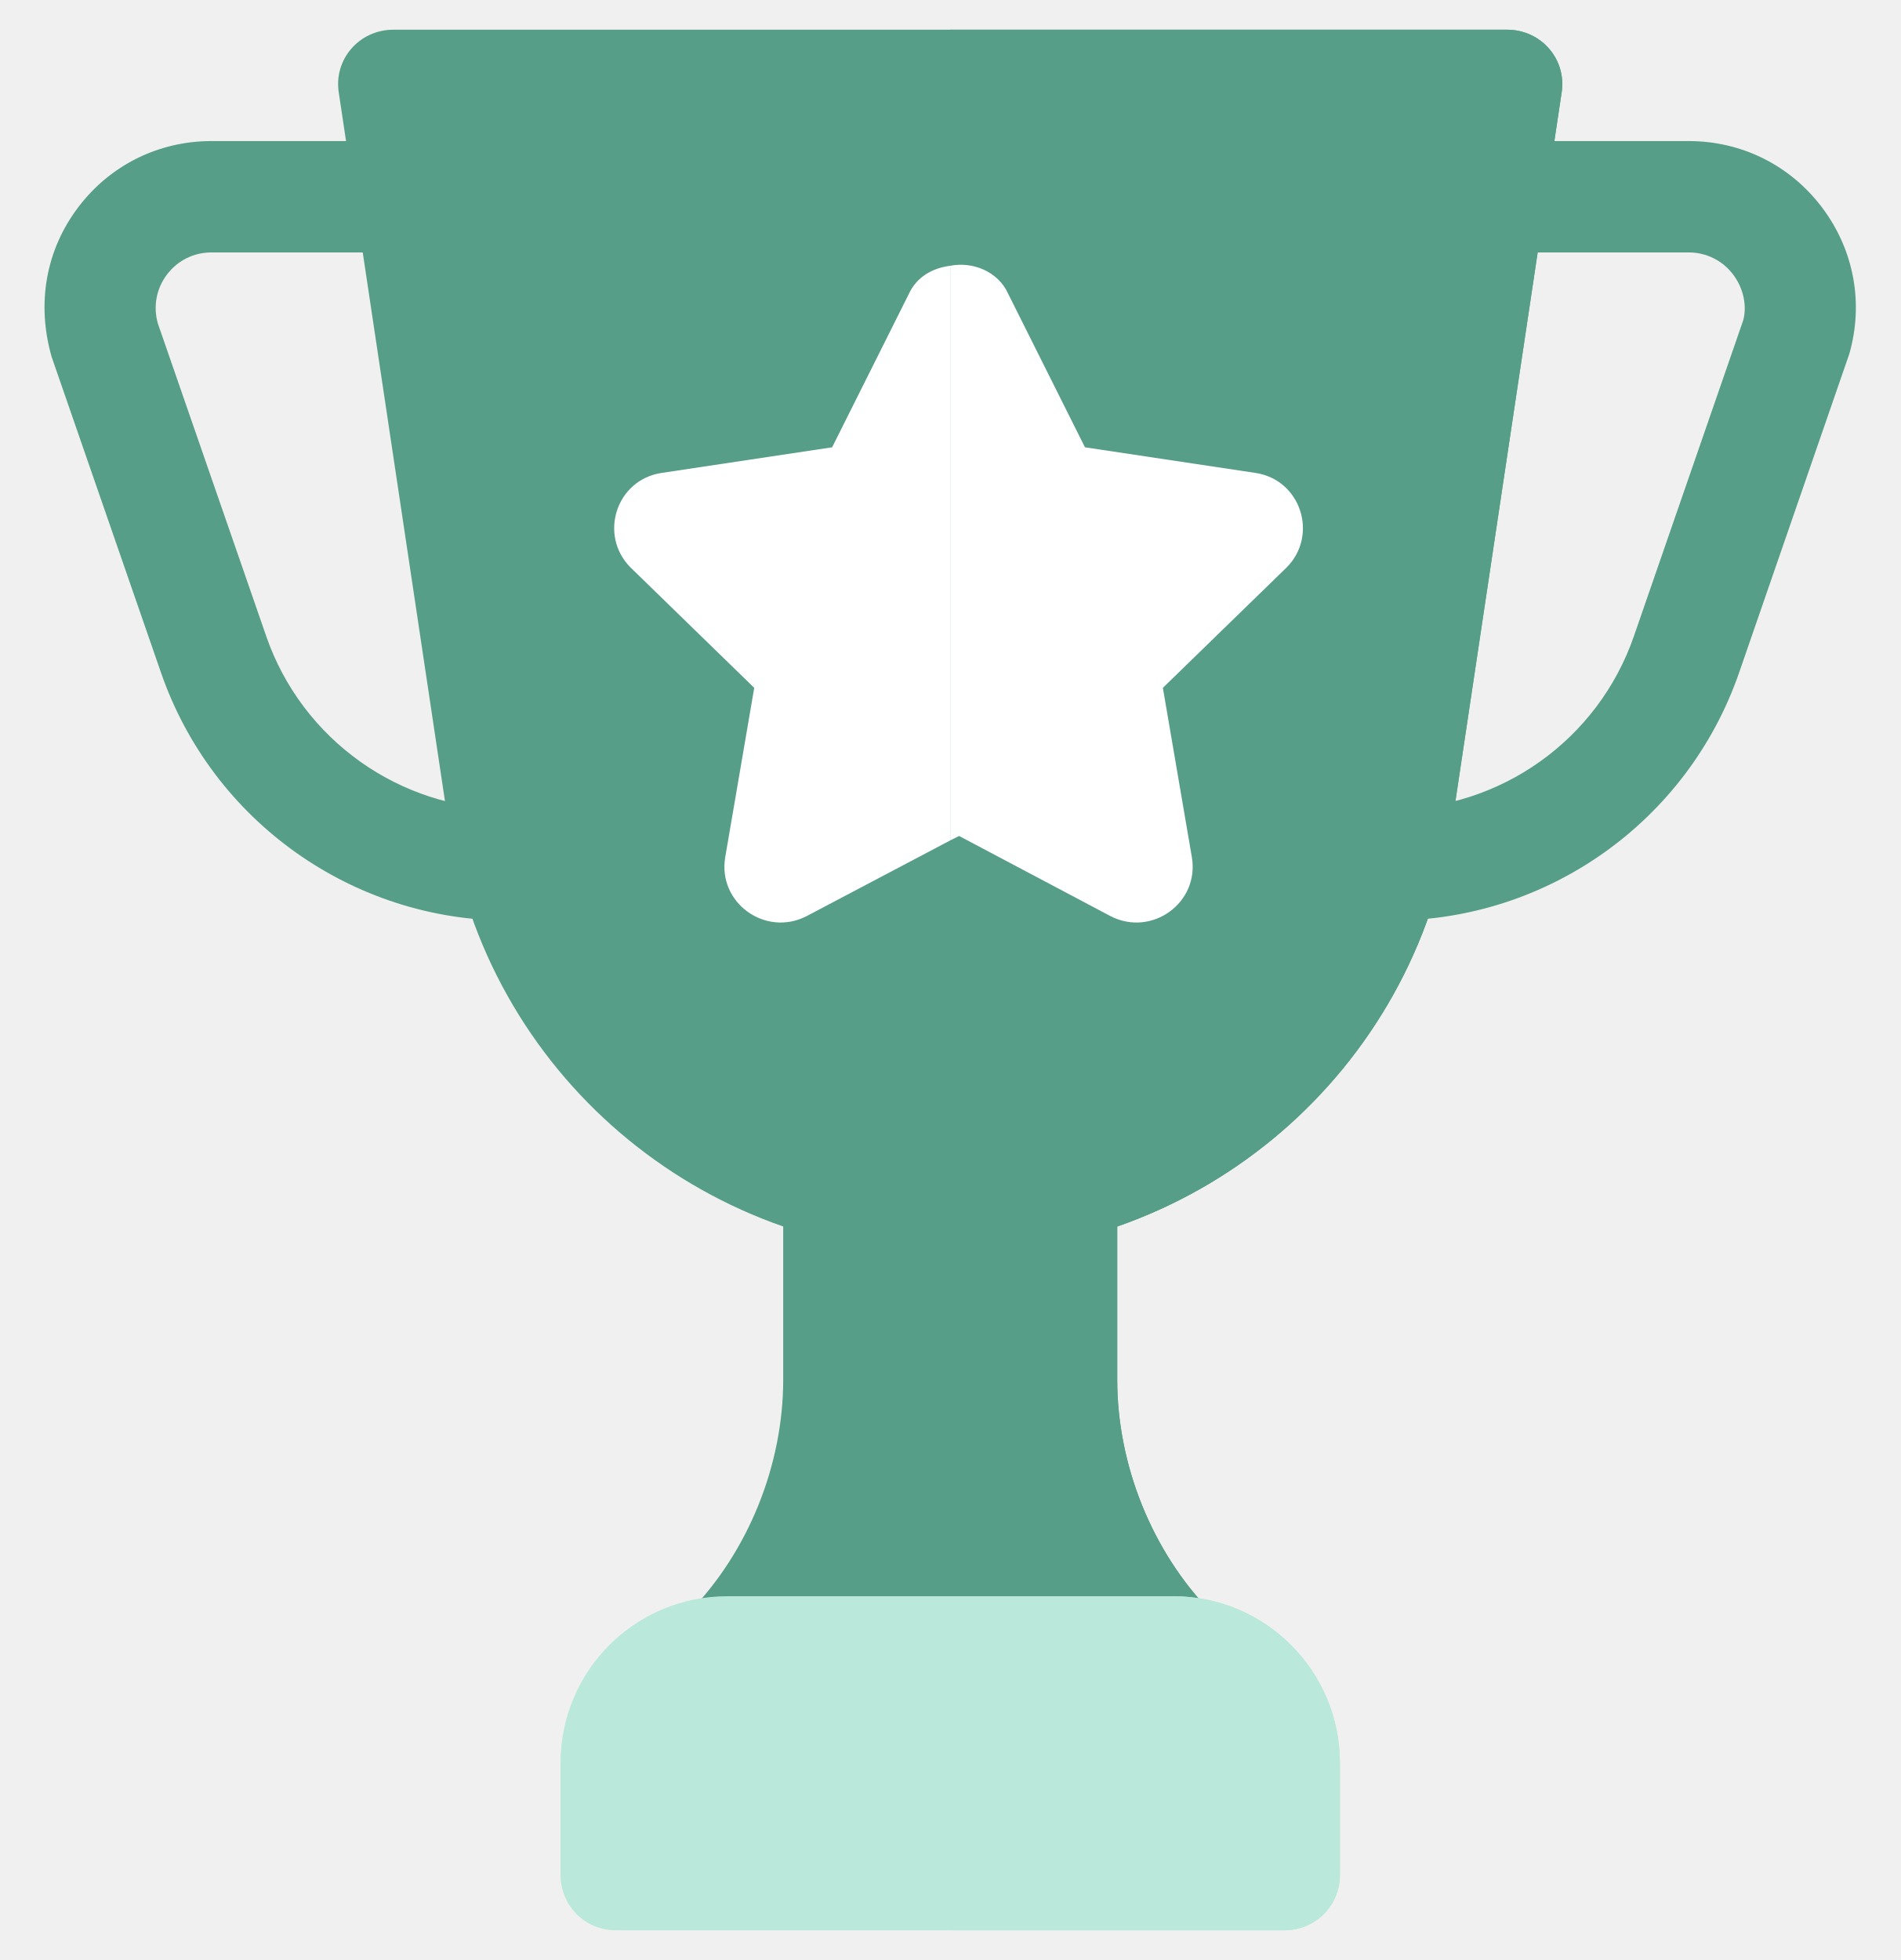
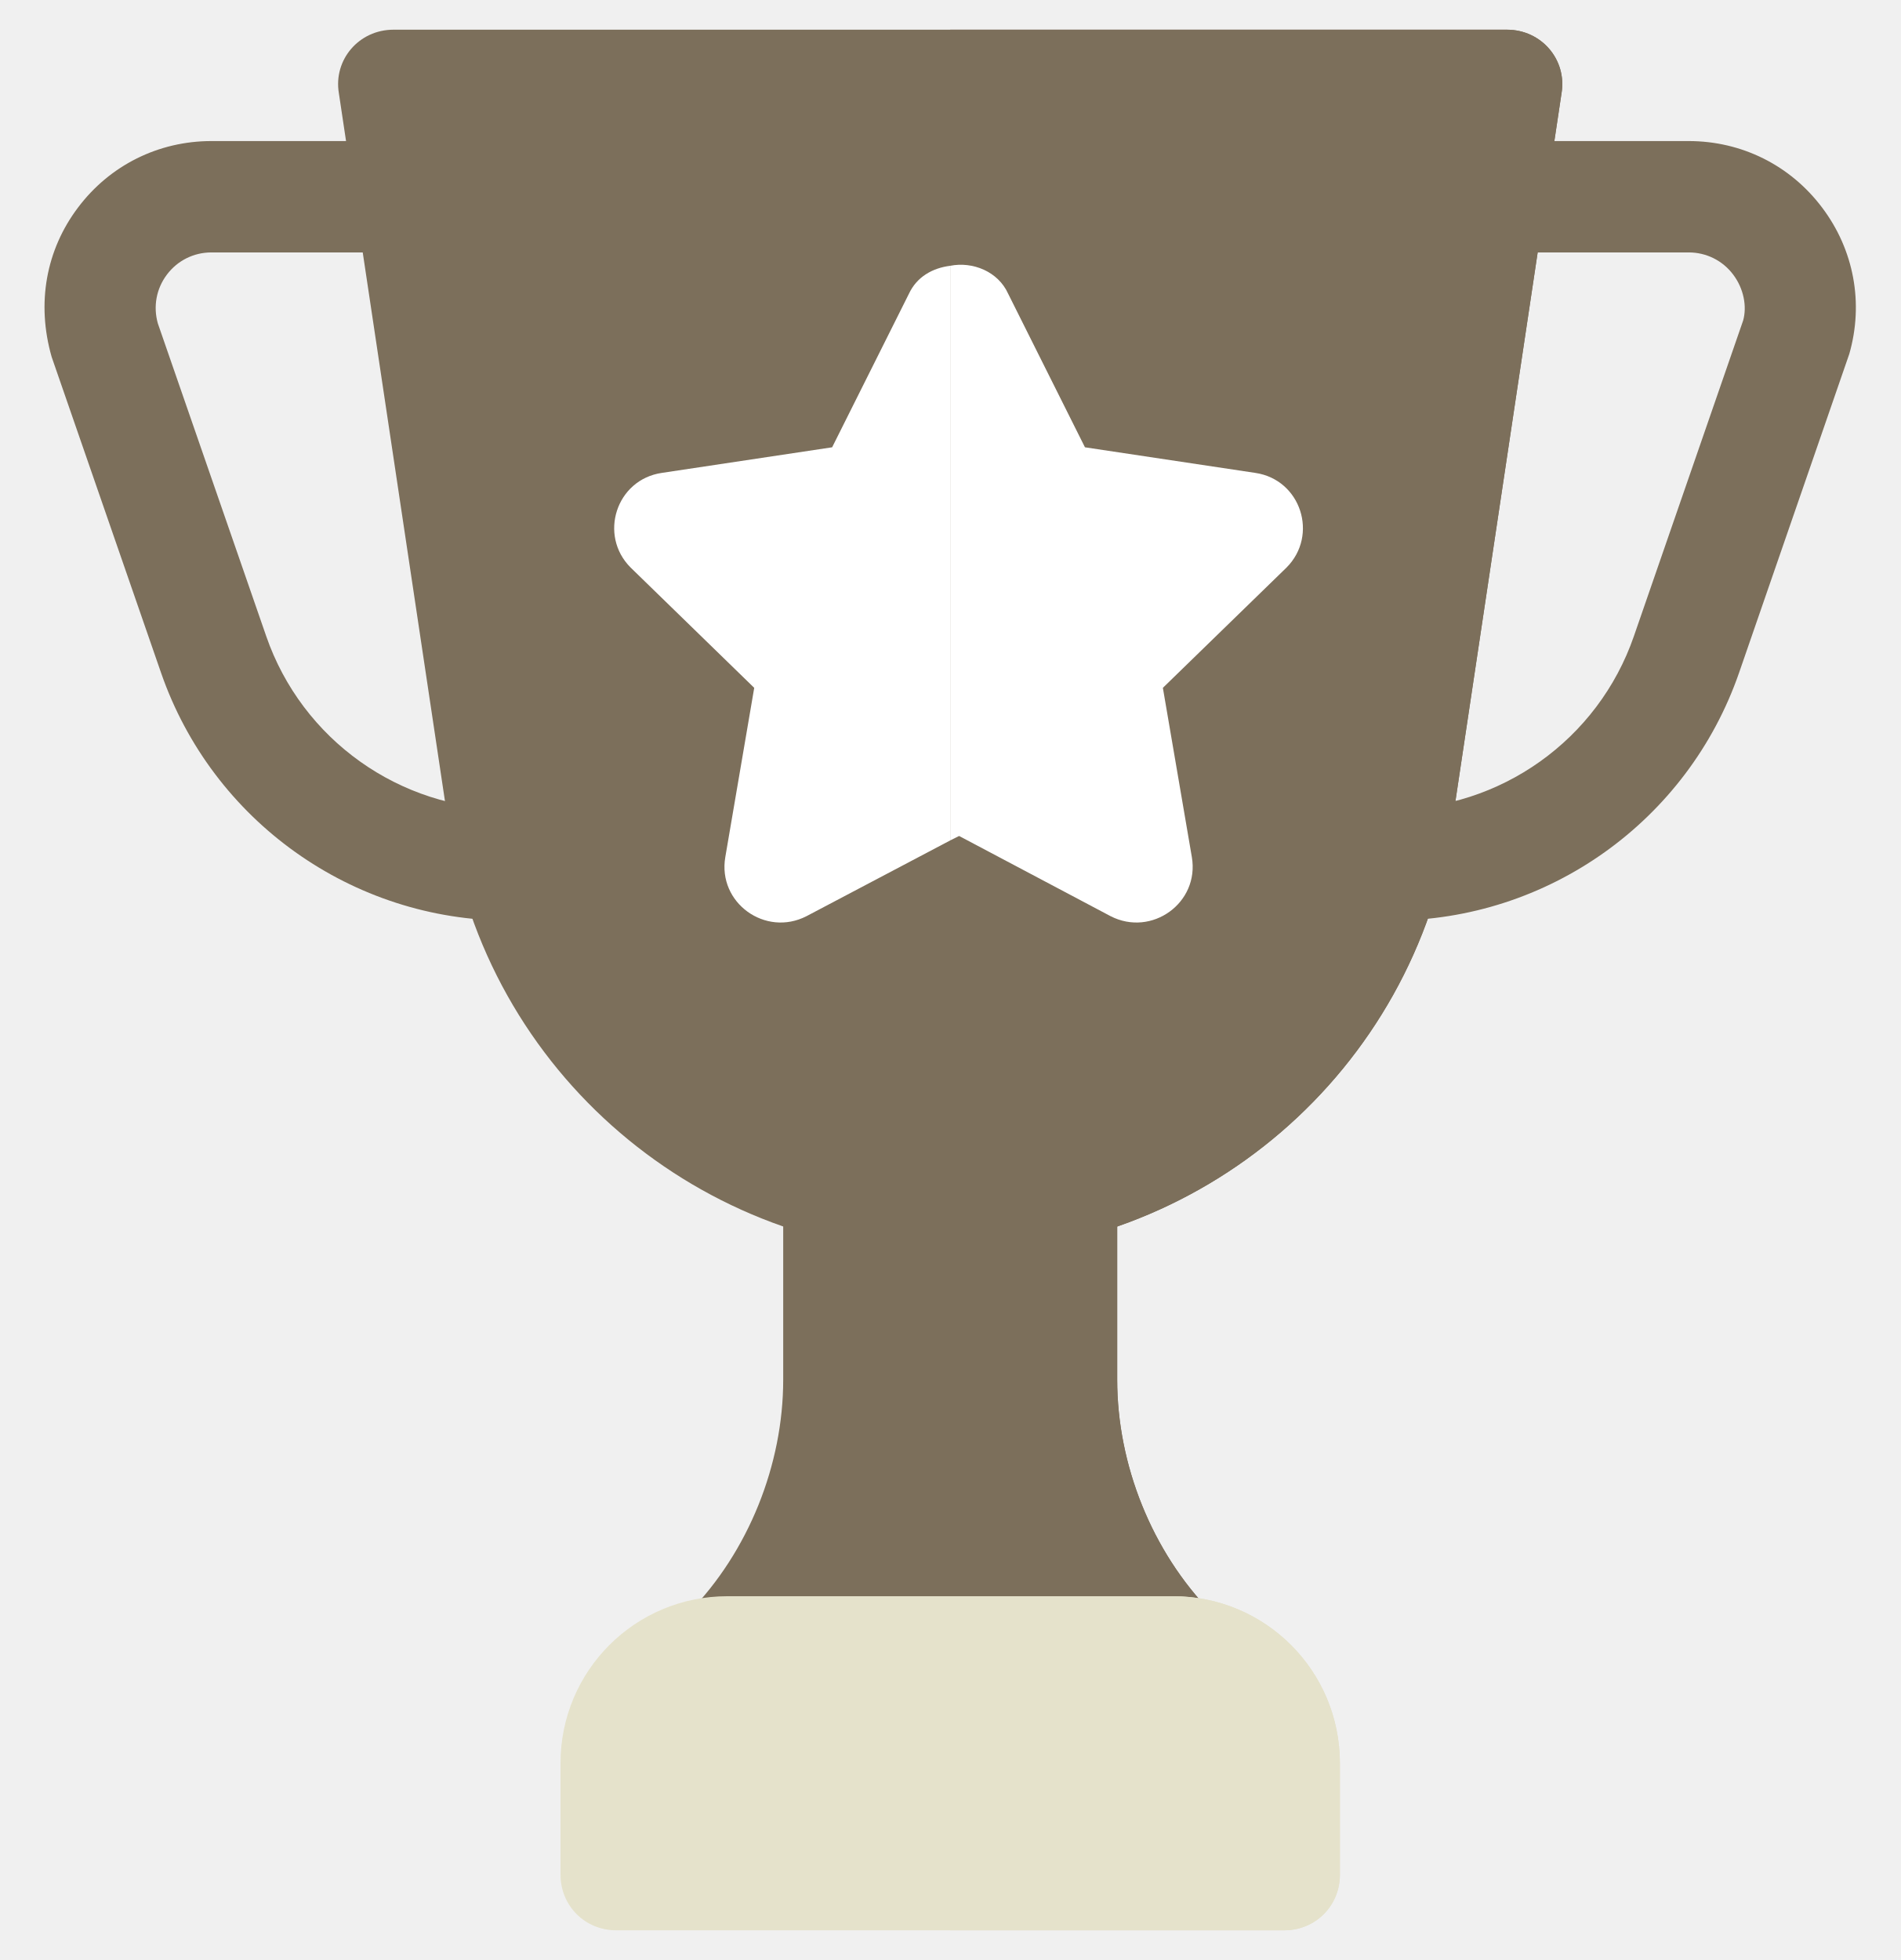
<svg xmlns="http://www.w3.org/2000/svg" width="32" height="33" viewBox="0 0 32 33" fill="none">
-   <g clip-path="url(#clip0_65_7253)">
-     <path d="M23.421 15.5C22.903 15.5 22.484 15.081 22.484 14.562C22.484 14.044 22.903 13.625 23.421 13.625C25.265 13.625 26.91 12.454 27.512 10.712L29.352 5.396C29.418 5.16 29.363 4.86 29.184 4.623C29.006 4.386 28.731 4.25 28.435 4.25H25.296C24.778 4.25 24.359 3.831 24.359 3.312C24.359 2.794 24.778 2.375 25.296 2.375H28.435C29.327 2.375 30.145 2.782 30.681 3.494C31.218 4.205 31.385 5.104 31.139 5.96L29.284 11.325C28.42 13.822 26.064 15.5 23.421 15.5Z" fill="#579E89" />
-     <path d="M8.574 15.5C5.932 15.5 3.575 13.822 2.711 11.325L0.87 6.01C0.61 5.104 0.777 4.205 1.314 3.494C1.85 2.782 2.669 2.375 3.56 2.375H6.699C7.217 2.375 7.636 2.794 7.636 3.312C7.636 3.831 7.217 4.25 6.699 4.25H3.56C3.264 4.25 2.989 4.386 2.811 4.623C2.632 4.86 2.577 5.16 2.658 5.446L4.483 10.712C5.086 12.454 6.73 13.625 8.574 13.625C9.092 13.625 9.511 14.044 9.511 14.562C9.511 15.081 9.092 15.5 8.574 15.5Z" fill="#579E89" />
-     <path d="M20.406 27.156C19.394 26.125 18.813 24.656 18.813 23.231V19.944C18.813 19.325 18.231 18.875 17.631 19.044C17.125 19.175 16.563 19.25 16 19.25C15.438 19.25 14.875 19.175 14.369 19.044C13.769 18.875 13.188 19.325 13.188 19.944V23.231C13.188 24.656 12.606 26.125 11.594 27.156C10.994 27.737 11.406 28.75 12.25 28.75H19.75C20.594 28.75 21.006 27.737 20.406 27.156Z" fill="#579E89" />
-     <path d="M25.375 0.5H6.625C6.044 0.5 5.612 1.006 5.706 1.569L7.544 13.831C8.181 18.087 11.819 21.125 16 21.125C20.219 21.125 23.819 18.05 24.456 13.831L26.294 1.569C26.387 1.006 25.956 0.5 25.375 0.5Z" fill="#579E89" />
-     <path d="M20.406 27.156C21.006 27.737 20.594 28.75 19.75 28.75H16V19.25C16.563 19.25 17.125 19.175 17.631 19.044C18.231 18.875 18.812 19.325 18.812 19.944V23.231C18.812 24.656 19.394 26.125 20.406 27.156Z" fill="#579E89" />
-     <path d="M21.137 7.962L18.269 7.531L16.975 4.944C16.806 4.569 16.375 4.4 16 4.475C15.7 4.513 15.437 4.662 15.306 4.944L14.012 7.531L11.143 7.962C10.375 8.075 10.075 9.012 10.619 9.556L12.7 11.581L12.212 14.431C12.081 15.2 12.888 15.781 13.581 15.425L16 14.15L16.15 14.075L18.7 15.425C19.394 15.781 20.2 15.2 20.069 14.431L19.581 11.581L21.662 9.556C22.206 9.012 21.906 8.075 21.137 7.962Z" fill="white" />
-     <path d="M26.294 1.569L24.456 13.831C23.819 18.05 20.219 21.125 16 21.125V0.5H25.375C25.956 0.5 26.388 1.006 26.294 1.569Z" fill="#579E89" />
+   <g clip-path="url(#clip0_306_1579)">
+     <path d="M23.421 15.5C22.903 15.5 22.484 15.081 22.484 14.562C22.484 14.044 22.903 13.625 23.421 13.625C25.265 13.625 26.91 12.454 27.512 10.712L29.352 5.396C29.418 5.16 29.363 4.86 29.184 4.623C29.006 4.386 28.731 4.25 28.435 4.25H25.296C24.778 4.25 24.359 3.831 24.359 3.312C24.359 2.794 24.778 2.375 25.296 2.375H28.435C29.327 2.375 30.145 2.782 30.681 3.494C31.218 4.205 31.385 5.104 31.139 5.96L29.284 11.325C28.42 13.822 26.064 15.5 23.421 15.5Z" fill="#7C6F5B" />
+     <path d="M8.574 15.5C5.932 15.5 3.575 13.822 2.711 11.325L0.87 6.01C0.61 5.104 0.777 4.205 1.314 3.494C1.85 2.782 2.669 2.375 3.56 2.375H6.699C7.217 2.375 7.636 2.794 7.636 3.312C7.636 3.831 7.217 4.25 6.699 4.25H3.56C3.264 4.25 2.989 4.386 2.811 4.623C2.632 4.86 2.577 5.16 2.658 5.446L4.483 10.712C5.086 12.454 6.73 13.625 8.574 13.625C9.092 13.625 9.511 14.044 9.511 14.562C9.511 15.081 9.092 15.5 8.574 15.5Z" fill="#7C6F5B" />
+     <path d="M20.406 27.156C19.394 26.125 18.812 24.656 18.812 23.231V19.944C18.812 19.325 18.231 18.875 17.631 19.044C17.125 19.175 16.563 19.25 16 19.25C15.437 19.25 14.875 19.175 14.369 19.044C13.769 18.875 13.188 19.325 13.188 19.944V23.231C13.188 24.656 12.606 26.125 11.594 27.156C10.994 27.738 11.406 28.75 12.25 28.75H19.75C20.594 28.75 21.006 27.738 20.406 27.156Z" fill="#7C6F5B" />
+     <path d="M25.375 0.5H6.625C6.044 0.5 5.612 1.006 5.706 1.569L7.544 13.831C8.181 18.087 11.819 21.125 16 21.125C20.219 21.125 23.819 18.05 24.456 13.831L26.294 1.569C26.387 1.006 25.956 0.5 25.375 0.5Z" fill="#7C6F5B" />
+     <path d="M20.406 27.156C21.006 27.738 20.594 28.75 19.75 28.75H16V19.25C16.563 19.25 17.125 19.175 17.631 19.044C18.231 18.875 18.812 19.325 18.812 19.944V23.231C18.812 24.656 19.394 26.125 20.406 27.156Z" fill="#7C6F5B" />
+     <path d="M21.138 7.962L18.269 7.531L16.975 4.944C16.806 4.569 16.375 4.4 16 4.475C15.7 4.513 15.438 4.662 15.306 4.944L14.012 7.531L11.144 7.962C10.375 8.075 10.075 9.012 10.619 9.556L12.7 11.581L12.213 14.431C12.081 15.2 12.888 15.781 13.581 15.425L16 14.15L16.15 14.075L18.7 15.425C19.394 15.781 20.2 15.2 20.069 14.431L19.581 11.581L21.663 9.556C22.206 9.012 21.906 8.075 21.138 7.962Z" fill="white" />
+     <path d="M26.294 1.569L24.456 13.831C23.819 18.05 20.219 21.125 16 21.125V0.5H25.375C25.956 0.5 26.388 1.006 26.294 1.569Z" fill="#7C6F5B" />
    <path d="M21.663 9.556L19.581 11.581L20.069 14.431C20.2 15.2 19.394 15.781 18.7 15.425L16.15 14.075L16 14.15V4.475C16.375 4.4 16.806 4.569 16.975 4.944L18.269 7.531L21.137 7.962C21.906 8.075 22.206 9.012 21.663 9.556Z" fill="white" />
-     <path d="M19.75 26.875H12.25C10.694 26.875 9.438 28.131 9.438 29.688V31.562C9.438 32.087 9.85 32.5 10.375 32.5H21.625C22.15 32.5 22.562 32.087 22.562 31.562V29.688C22.562 28.131 21.306 26.875 19.75 26.875Z" fill="#BAE8DB" />
-     <path d="M22.562 29.688V31.562C22.562 32.087 22.15 32.5 21.625 32.5H16V26.875H19.75C21.306 26.875 22.562 28.131 22.562 29.688Z" fill="#BAE8DB" />
+     <path d="M19.75 26.875H12.25C10.694 26.875 9.438 28.131 9.438 29.688V31.562C9.438 32.087 9.85 32.5 10.375 32.5H21.625C22.15 32.5 22.562 32.087 22.562 31.562V29.688C22.562 28.131 21.306 26.875 19.75 26.875Z" fill="#E5E2CB" />
+     <path d="M22.562 29.688V31.562C22.562 32.087 22.15 32.5 21.625 32.5H16V26.875H19.75C21.306 26.875 22.562 28.131 22.562 29.688Z" fill="#E5E2CB" />
  </g>
  <defs>
-     <clipPath id="clip0_65_7253">
+     <clipPath id="clip0_306_1579">
      <rect width="32" height="32" fill="white" transform="translate(0 0.5)" />
    </clipPath>
  </defs>
</svg>
